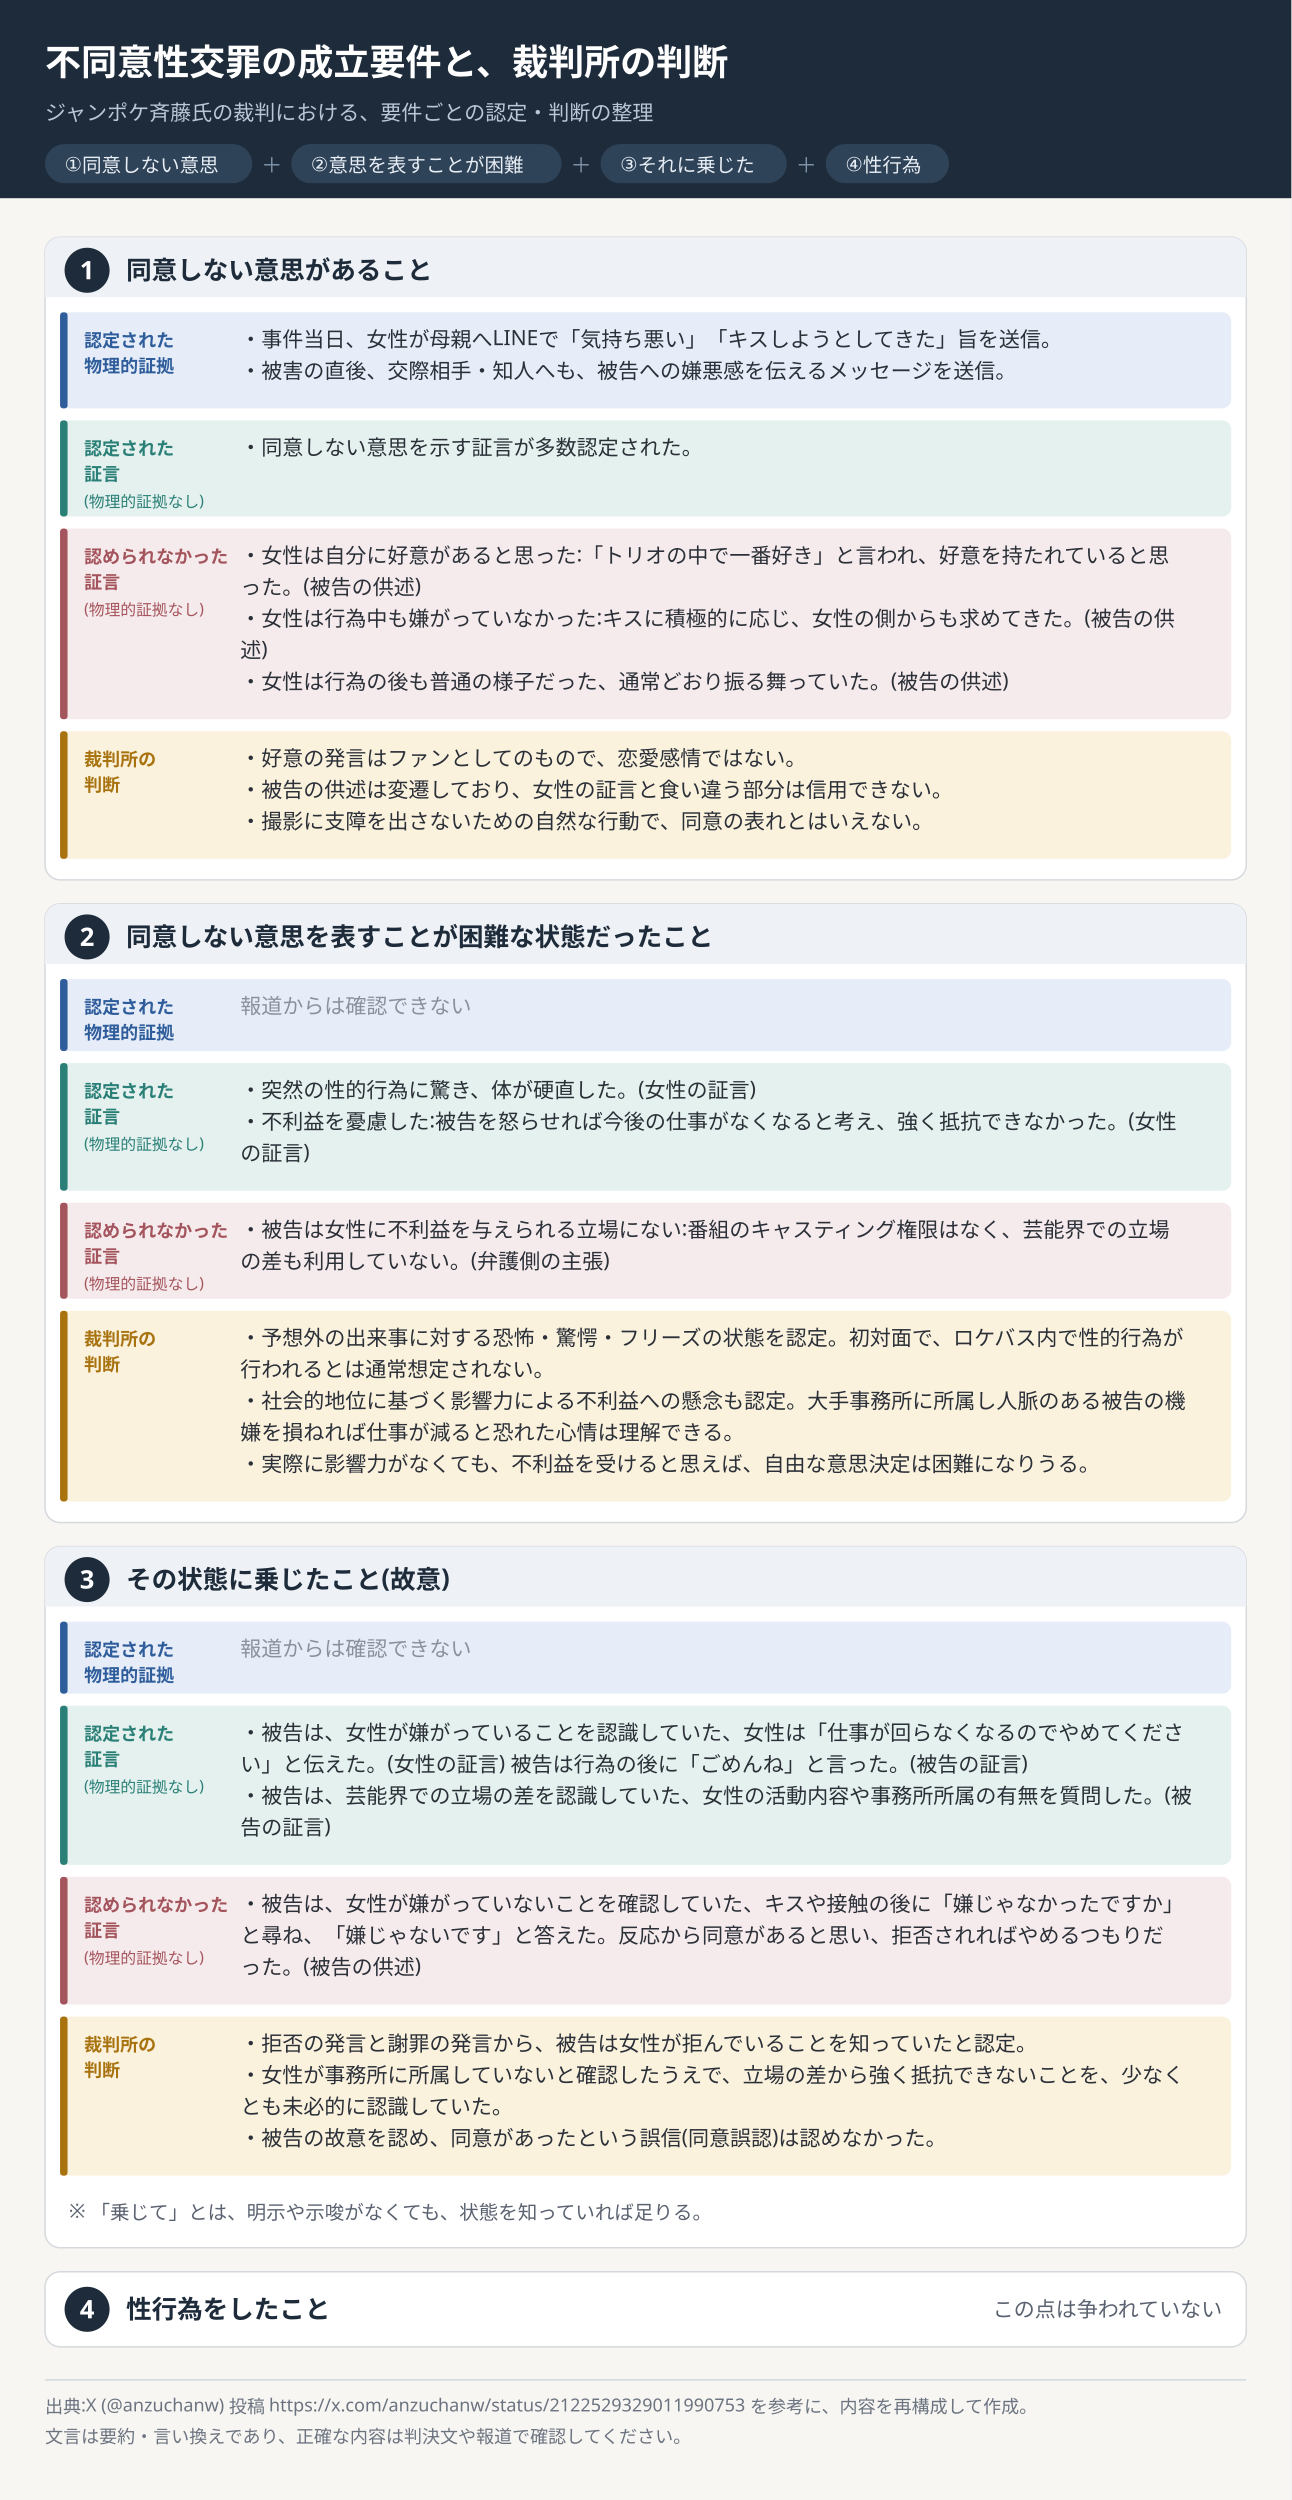
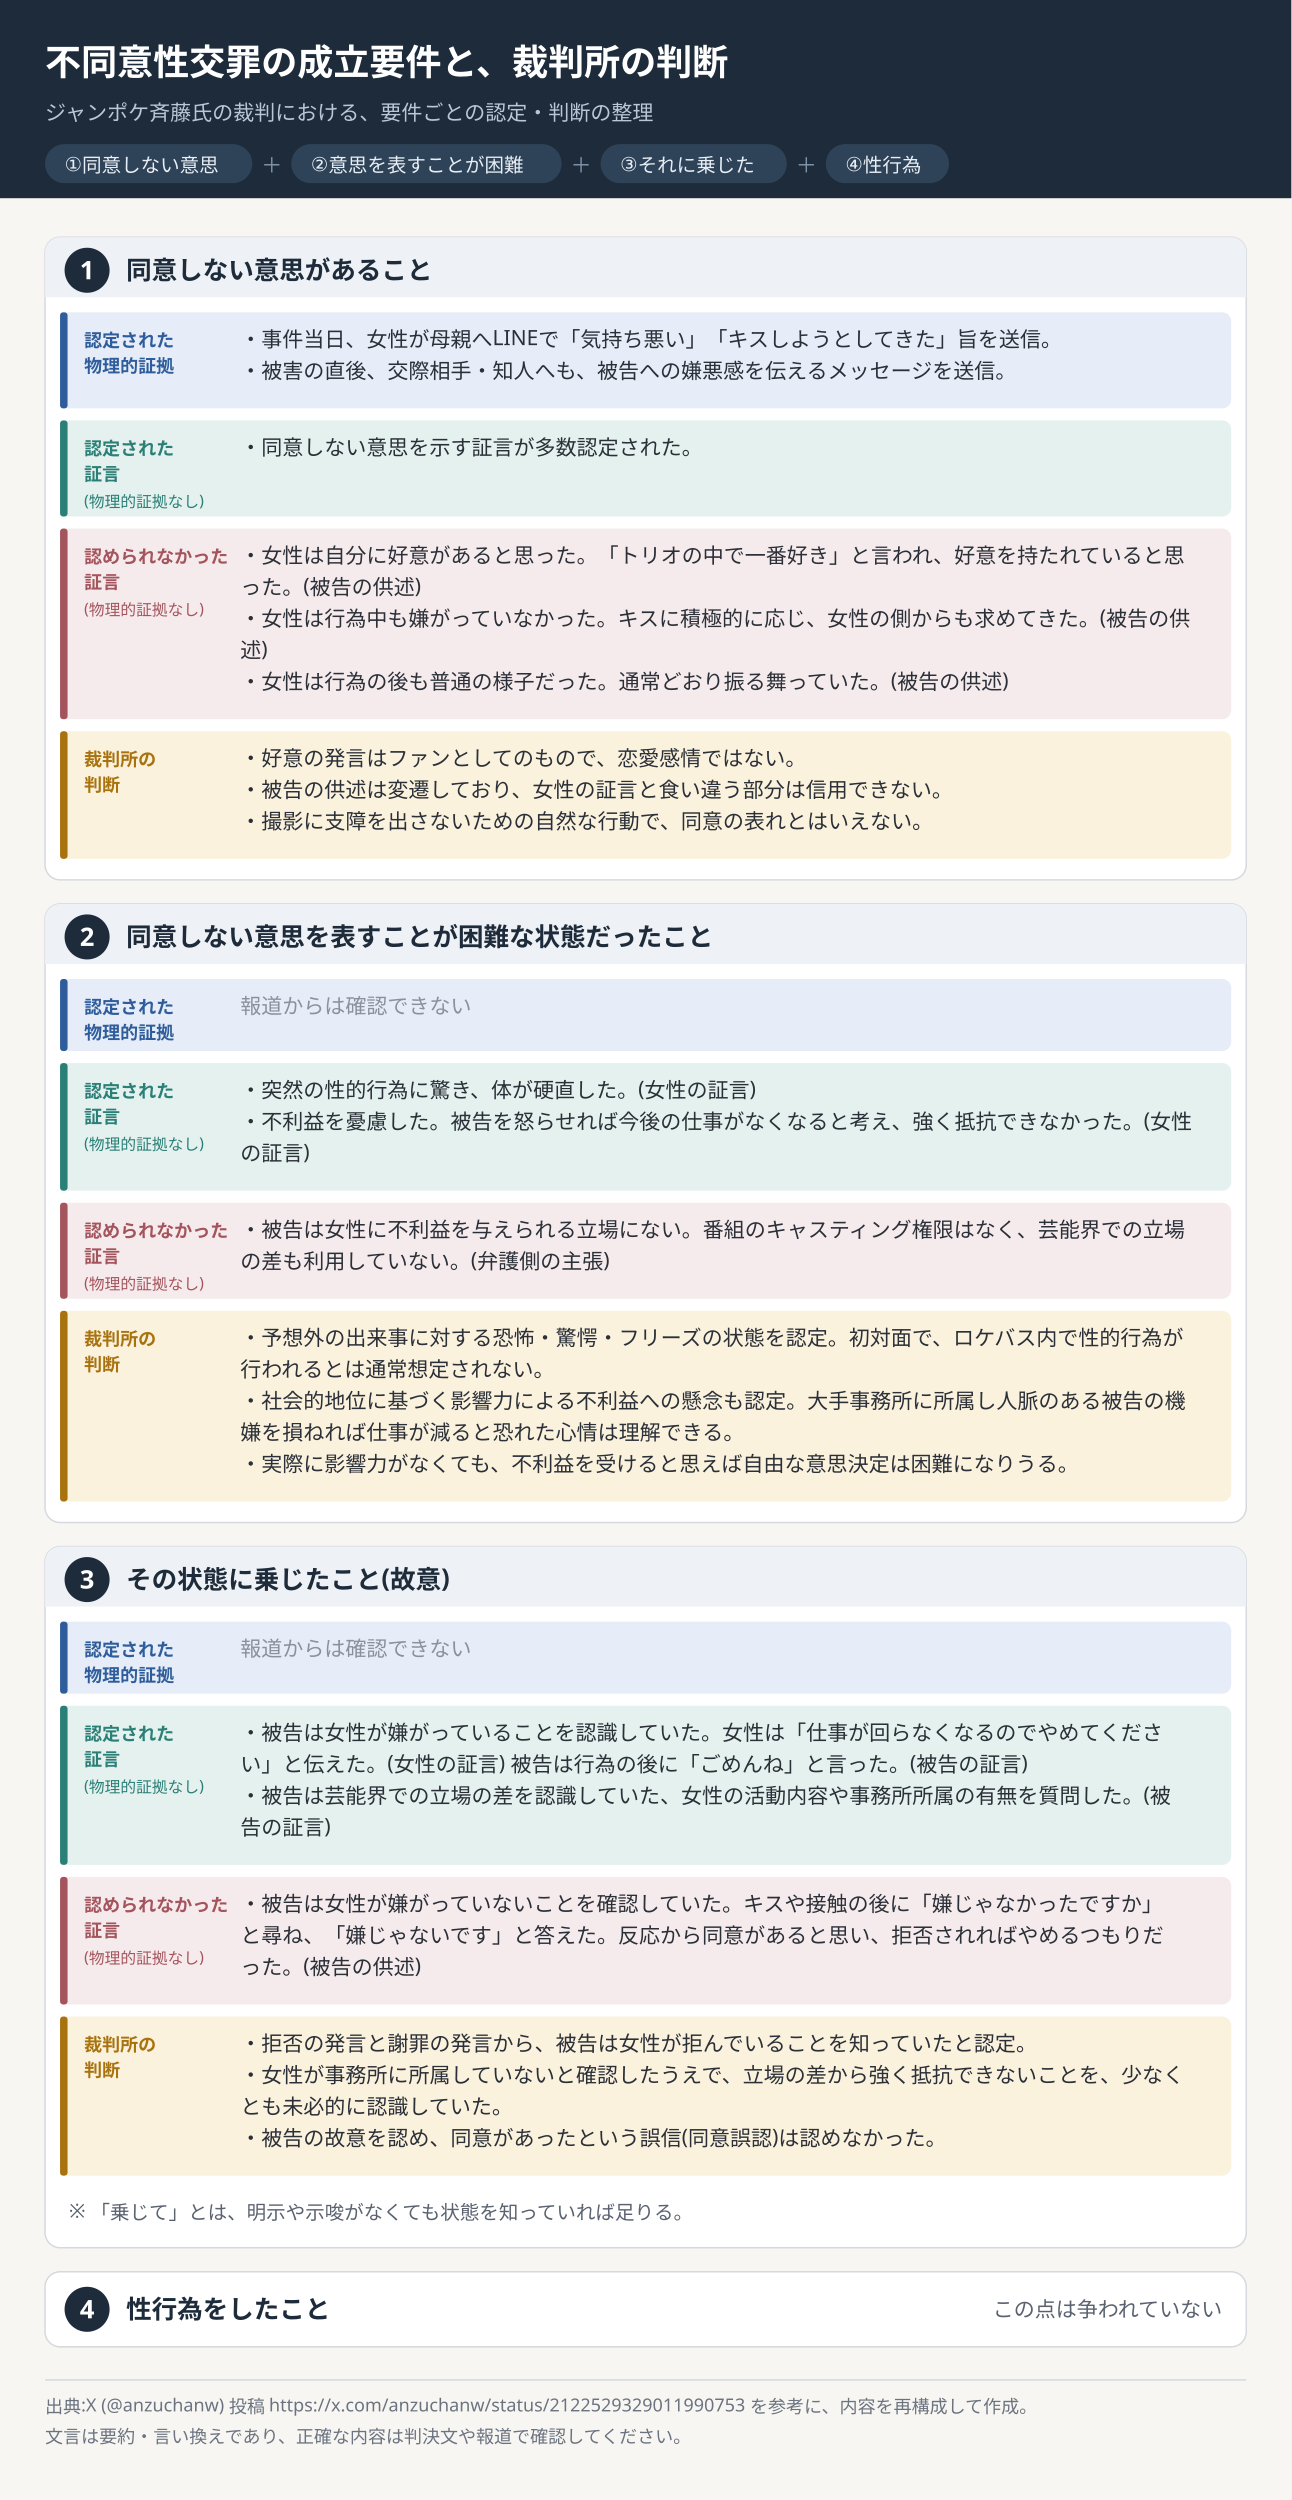
<svg xmlns="http://www.w3.org/2000/svg" viewBox="0 0 860 1665" width="860" height="1665" font-family="'Hiragino Sans','Yu Gothic','Noto Sans JP','Meiryo',sans-serif" role="img" aria-label="不同意性交罪の成立要件と裁判所の判断の整理図">
  <rect width="860" height="1665" fill="#f7f6f2" />
  <rect x="0" y="0" width="860" height="132" fill="#1d2b3a" />
  <text x="30" y="50" font-size="24" font-weight="700" fill="#fff">不同意性交罪の成立要件と、裁判所の判断</text>
  <text x="30" y="80" font-size="14" fill="#b9c7d6">ジャンポケ斉藤氏の裁判における、要件ごとの認定・判断の整理</text>
  <rect x="30" y="96" width="138" height="26" rx="13" fill="#2f4358" />
  <text x="43" y="114" font-size="13" fill="#e8eef5">①同意しない意思</text>
  <text x="174" y="115" font-size="14" fill="#7f95ab">＋</text>
  <rect x="194" y="96" width="180" height="26" rx="13" fill="#2f4358" />
  <text x="207" y="114" font-size="13" fill="#e8eef5">②意思を表すことが困難</text>
  <text x="380" y="115" font-size="14" fill="#7f95ab">＋</text>
  <rect x="400" y="96" width="124" height="26" rx="13" fill="#2f4358" />
  <text x="413" y="114" font-size="13" fill="#e8eef5">③それに乗じた</text>
  <text x="530" y="115" font-size="14" fill="#7f95ab">＋</text>
  <rect x="550" y="96" width="82" height="26" rx="13" fill="#2f4358" />
  <text x="563" y="114" font-size="13" fill="#e8eef5">④性行為</text>
  <rect x="30" y="158" width="800" height="428" rx="10" fill="#fff" stroke="#d5d9de" />
  <path d="M30 168 a10 10 0 0 1 10 -10 h780 a10 10 0 0 1 10 10 v30 h-800 z" fill="#eef1f5" />
  <circle cx="58" cy="180" r="15" fill="#1d2b3a" />
  <text x="58" y="186" font-size="17" font-weight="700" fill="#fff" text-anchor="middle">1</text>
  <text x="84" y="186" font-size="17" font-weight="700" fill="#1d2b3a">同意しない意思があること</text>
  <rect x="40" y="208" width="780" height="64" rx="6" fill="#e6edf8" />
  <rect x="40" y="208" width="5" height="64" rx="2" fill="#2f5d9b" />
  <text x="56" y="231" font-size="12" font-weight="700" fill="#2f5d9b">認定された</text>
  <text x="56" y="248" font-size="12" font-weight="700" fill="#2f5d9b">物理的証拠</text>
  <text x="160" y="231" font-size="14" fill="#2b3038">・事件当日、女性が母親へLINEで「気持ち悪い」「キスしようとしてきた」旨を送信。</text>
  <text x="160" y="252" font-size="14" fill="#2b3038">・被害の直後、交際相手・知人へも、被告への嫌悪感を伝えるメッセージを送信。</text>
  <rect x="40" y="280" width="780" height="64" rx="6" fill="#e4f1ee" />
  <rect x="40" y="280" width="5" height="64" rx="2" fill="#2a7f77" />
  <text x="56" y="303" font-size="12" font-weight="700" fill="#2a7f77">認定された</text>
  <text x="56" y="320" font-size="12" font-weight="700" fill="#2a7f77">証言</text>
  <text x="56" y="337" font-size="10.5" fill="#2a7f77">(物理的証拠なし)</text>
  <text x="160" y="303" font-size="14" fill="#2b3038">・同意しない意思を示す証言が多数認定された。</text>
  <rect x="40" y="352" width="780" height="127" rx="6" fill="#f6ebec" />
  <rect x="40" y="352" width="5" height="127" rx="2" fill="#a4545c" />
  <text x="56" y="375" font-size="12" font-weight="700" fill="#a4545c">認められなかった</text>
  <text x="56" y="392" font-size="12" font-weight="700" fill="#a4545c">証言</text>
  <text x="56" y="409" font-size="10.5" fill="#a4545c">(物理的証拠なし)</text>
-   <text x="160" y="375" font-size="14" fill="#2b3038">・女性は自分に好意があると思った:「トリオの中で一番好き」と言われ、好意を持たれていると思</text>
+   <text x="160" y="375" font-size="14" fill="#2b3038">・女性は自分に好意があると思った。「トリオの中で一番好き」と言われ、好意を持たれていると思</text>
  <text x="160" y="396" font-size="14" fill="#2b3038">　った。(被告の供述)</text>
-   <text x="160" y="417" font-size="14" fill="#2b3038">・女性は行為中も嫌がっていなかった:キスに積極的に応じ、女性の側からも求めてきた。(被告の供</text>
+   <text x="160" y="417" font-size="14" fill="#2b3038">・女性は行為中も嫌がっていなかった。キスに積極的に応じ、女性の側からも求めてきた。(被告の供</text>
  <text x="160" y="438" font-size="14" fill="#2b3038">　述)</text>
-   <text x="160" y="459" font-size="14" fill="#2b3038">・女性は行為の後も普通の様子だった、通常どおり振る舞っていた。(被告の供述)</text>
+   <text x="160" y="459" font-size="14" fill="#2b3038">・女性は行為の後も普通の様子だった。通常どおり振る舞っていた。(被告の供述)</text>
  <rect x="40" y="487" width="780" height="85" rx="6" fill="#fbf2de" />
  <rect x="40" y="487" width="5" height="85" rx="2" fill="#a8730f" />
  <text x="56" y="510" font-size="12" font-weight="700" fill="#a8730f">裁判所の</text>
  <text x="56" y="527" font-size="12" font-weight="700" fill="#a8730f">判断</text>
  <text x="160" y="510" font-size="14" fill="#2b3038">・好意の発言はファンとしてのもので、恋愛感情ではない。</text>
  <text x="160" y="531" font-size="14" fill="#2b3038">・被告の供述は変遷しており、女性の証言と食い違う部分は信用できない。</text>
  <text x="160" y="552" font-size="14" fill="#2b3038">・撮影に支障を出さないための自然な行動で、同意の表れとはいえない。</text>
  <rect x="30" y="602" width="800" height="412" rx="10" fill="#fff" stroke="#d5d9de" />
  <path d="M30 612 a10 10 0 0 1 10 -10 h780 a10 10 0 0 1 10 10 v30 h-800 z" fill="#eef1f5" />
  <circle cx="58" cy="624" r="15" fill="#1d2b3a" />
  <text x="58" y="630" font-size="17" font-weight="700" fill="#fff" text-anchor="middle">2</text>
  <text x="84" y="630" font-size="17" font-weight="700" fill="#1d2b3a">同意しない意思を表すことが困難な状態だったこと</text>
  <rect x="40" y="652" width="780" height="48" rx="6" fill="#e6edf8" />
  <rect x="40" y="652" width="5" height="48" rx="2" fill="#2f5d9b" />
  <text x="56" y="675" font-size="12" font-weight="700" fill="#2f5d9b">認定された</text>
  <text x="56" y="692" font-size="12" font-weight="700" fill="#2f5d9b">物理的証拠</text>
  <text x="160" y="675" font-size="14" fill="#8a919c">報道からは確認できない</text>
  <rect x="40" y="708" width="780" height="85" rx="6" fill="#e4f1ee" />
  <rect x="40" y="708" width="5" height="85" rx="2" fill="#2a7f77" />
  <text x="56" y="731" font-size="12" font-weight="700" fill="#2a7f77">認定された</text>
  <text x="56" y="748" font-size="12" font-weight="700" fill="#2a7f77">証言</text>
  <text x="56" y="765" font-size="10.5" fill="#2a7f77">(物理的証拠なし)</text>
  <text x="160" y="731" font-size="14" fill="#2b3038">・突然の性的行為に驚き、体が硬直した。(女性の証言)</text>
-   <text x="160" y="752" font-size="14" fill="#2b3038">・不利益を憂慮した:被告を怒らせれば今後の仕事がなくなると考え、強く抵抗できなかった。(女性</text>
+   <text x="160" y="752" font-size="14" fill="#2b3038">・不利益を憂慮した。被告を怒らせれば今後の仕事がなくなると考え、強く抵抗できなかった。(女性</text>
  <text x="160" y="773" font-size="14" fill="#2b3038">　の証言)</text>
  <rect x="40" y="801" width="780" height="64" rx="6" fill="#f6ebec" />
  <rect x="40" y="801" width="5" height="64" rx="2" fill="#a4545c" />
  <text x="56" y="824" font-size="12" font-weight="700" fill="#a4545c">認められなかった</text>
  <text x="56" y="841" font-size="12" font-weight="700" fill="#a4545c">証言</text>
  <text x="56" y="858" font-size="10.5" fill="#a4545c">(物理的証拠なし)</text>
-   <text x="160" y="824" font-size="14" fill="#2b3038">・被告は女性に不利益を与えられる立場にない:番組のキャスティング権限はなく、芸能界での立場</text>
+   <text x="160" y="824" font-size="14" fill="#2b3038">・被告は女性に不利益を与えられる立場にない。番組のキャスティング権限はなく、芸能界での立場</text>
  <text x="160" y="845" font-size="14" fill="#2b3038">　の差も利用していない。(弁護側の主張)</text>
  <rect x="40" y="873" width="780" height="127" rx="6" fill="#fbf2de" />
  <rect x="40" y="873" width="5" height="127" rx="2" fill="#a8730f" />
  <text x="56" y="896" font-size="12" font-weight="700" fill="#a8730f">裁判所の</text>
  <text x="56" y="913" font-size="12" font-weight="700" fill="#a8730f">判断</text>
  <text x="160" y="896" font-size="14" fill="#2b3038">・予想外の出来事に対する恐怖・驚愕・フリーズの状態を認定。初対面で、ロケバス内で性的行為が</text>
  <text x="160" y="917" font-size="14" fill="#2b3038">　行われるとは通常想定されない。</text>
  <text x="160" y="938" font-size="14" fill="#2b3038">・社会的地位に基づく影響力による不利益への懸念も認定。大手事務所に所属し人脈のある被告の機</text>
  <text x="160" y="959" font-size="14" fill="#2b3038">　嫌を損ねれば仕事が減ると恐れた心情は理解できる。</text>
-   <text x="160" y="980" font-size="14" fill="#2b3038">・実際に影響力がなくても、不利益を受けると思えば、自由な意思決定は困難になりうる。</text>
+   <text x="160" y="980" font-size="14" fill="#2b3038">・実際に影響力がなくても、不利益を受けると思えば自由な意思決定は困難になりうる。</text>
  <rect x="30" y="1030" width="800" height="467" rx="10" fill="#fff" stroke="#d5d9de" />
  <path d="M30 1040 a10 10 0 0 1 10 -10 h780 a10 10 0 0 1 10 10 v30 h-800 z" fill="#eef1f5" />
  <circle cx="58" cy="1052" r="15" fill="#1d2b3a" />
  <text x="58" y="1058" font-size="17" font-weight="700" fill="#fff" text-anchor="middle">3</text>
  <text x="84" y="1058" font-size="17" font-weight="700" fill="#1d2b3a">その状態に乗じたこと(故意)</text>
  <rect x="40" y="1080" width="780" height="48" rx="6" fill="#e6edf8" />
  <rect x="40" y="1080" width="5" height="48" rx="2" fill="#2f5d9b" />
  <text x="56" y="1103" font-size="12" font-weight="700" fill="#2f5d9b">認定された</text>
  <text x="56" y="1120" font-size="12" font-weight="700" fill="#2f5d9b">物理的証拠</text>
  <text x="160" y="1103" font-size="14" fill="#8a919c">報道からは確認できない</text>
  <rect x="40" y="1136" width="780" height="106" rx="6" fill="#e4f1ee" />
  <rect x="40" y="1136" width="5" height="106" rx="2" fill="#2a7f77" />
  <text x="56" y="1159" font-size="12" font-weight="700" fill="#2a7f77">認定された</text>
  <text x="56" y="1176" font-size="12" font-weight="700" fill="#2a7f77">証言</text>
  <text x="56" y="1193" font-size="10.5" fill="#2a7f77">(物理的証拠なし)</text>
-   <text x="160" y="1159" font-size="14" fill="#2b3038">・被告は、女性が嫌がっていることを認識していた、女性は「仕事が回らなくなるのでやめてくださ</text>
+   <text x="160" y="1159" font-size="14" fill="#2b3038">・被告は女性が嫌がっていることを認識していた。女性は「仕事が回らなくなるのでやめてくださ</text>
  <text x="160" y="1180" font-size="14" fill="#2b3038">　い」と伝えた。(女性の証言) 被告は行為の後に「ごめんね」と言った。(被告の証言)</text>
-   <text x="160" y="1201" font-size="14" fill="#2b3038">・被告は、芸能界での立場の差を認識していた、女性の活動内容や事務所所属の有無を質問した。(被</text>
+   <text x="160" y="1201" font-size="14" fill="#2b3038">・被告は芸能界での立場の差を認識していた、女性の活動内容や事務所所属の有無を質問した。(被</text>
  <text x="160" y="1222" font-size="14" fill="#2b3038">　告の証言)</text>
  <rect x="40" y="1250" width="780" height="85" rx="6" fill="#f6ebec" />
  <rect x="40" y="1250" width="5" height="85" rx="2" fill="#a4545c" />
  <text x="56" y="1273" font-size="12" font-weight="700" fill="#a4545c">認められなかった</text>
  <text x="56" y="1290" font-size="12" font-weight="700" fill="#a4545c">証言</text>
  <text x="56" y="1307" font-size="10.5" fill="#a4545c">(物理的証拠なし)</text>
-   <text x="160" y="1273" font-size="14" fill="#2b3038">・被告は、女性が嫌がっていないことを確認していた、キスや接触の後に「嫌じゃなかったですか」</text>
+   <text x="160" y="1273" font-size="14" fill="#2b3038">・被告は女性が嫌がっていないことを確認していた。キスや接触の後に「嫌じゃなかったですか」</text>
  <text x="160" y="1294" font-size="14" fill="#2b3038">　と尋ね、「嫌じゃないです」と答えた。反応から同意があると思い、拒否されればやめるつもりだ</text>
  <text x="160" y="1315" font-size="14" fill="#2b3038">　った。(被告の供述)</text>
  <rect x="40" y="1343" width="780" height="106" rx="6" fill="#fbf2de" />
  <rect x="40" y="1343" width="5" height="106" rx="2" fill="#a8730f" />
  <text x="56" y="1366" font-size="12" font-weight="700" fill="#a8730f">裁判所の</text>
  <text x="56" y="1383" font-size="12" font-weight="700" fill="#a8730f">判断</text>
  <text x="160" y="1366" font-size="14" fill="#2b3038">・拒否の発言と謝罪の発言から、被告は女性が拒んでいることを知っていたと認定。</text>
  <text x="160" y="1387" font-size="14" fill="#2b3038">・女性が事務所に所属していないと確認したうえで、立場の差から強く抵抗できないことを、少なく</text>
  <text x="160" y="1408" font-size="14" fill="#2b3038">　とも未必的に認識していた。</text>
  <text x="160" y="1429" font-size="14" fill="#2b3038">・被告の故意を認め、同意があったという誤信(同意誤認)は認めなかった。</text>
-   <text x="46" y="1477" font-size="13" fill="#5a6270">※ 「乗じて」とは、明示や示唆がなくても、状態を知っていれば足りる。</text>
+   <text x="46" y="1477" font-size="13" fill="#5a6270">※ 「乗じて」とは、明示や示唆がなくても状態を知っていれば足りる。</text>
  <rect x="30" y="1513" width="800" height="50" rx="10" fill="#fff" stroke="#d5d9de" />
  <circle cx="58" cy="1538" r="15" fill="#1d2b3a" />
  <text x="58" y="1544" font-size="17" font-weight="700" fill="#fff" text-anchor="middle">4</text>
  <text x="84" y="1544" font-size="17" font-weight="700" fill="#1d2b3a">性行為をしたこと</text>
  <text x="814" y="1543" font-size="14" fill="#5a6270" text-anchor="end">この点は争われていない</text>
  <line x1="30" y1="1585" x2="830" y2="1585" stroke="#d5d9de" />
  <text x="30" y="1607" font-size="12" fill="#6b7380">出典:X (@anzuchanw) 投稿 https://x.com/anzuchanw/status/2122529329011990753 を参考に、内容を再構成して作成。</text>
  <text x="30" y="1627" font-size="12" fill="#6b7380">文言は要約・言い換えであり、正確な内容は判決文や報道で確認してください。</text>
</svg>
